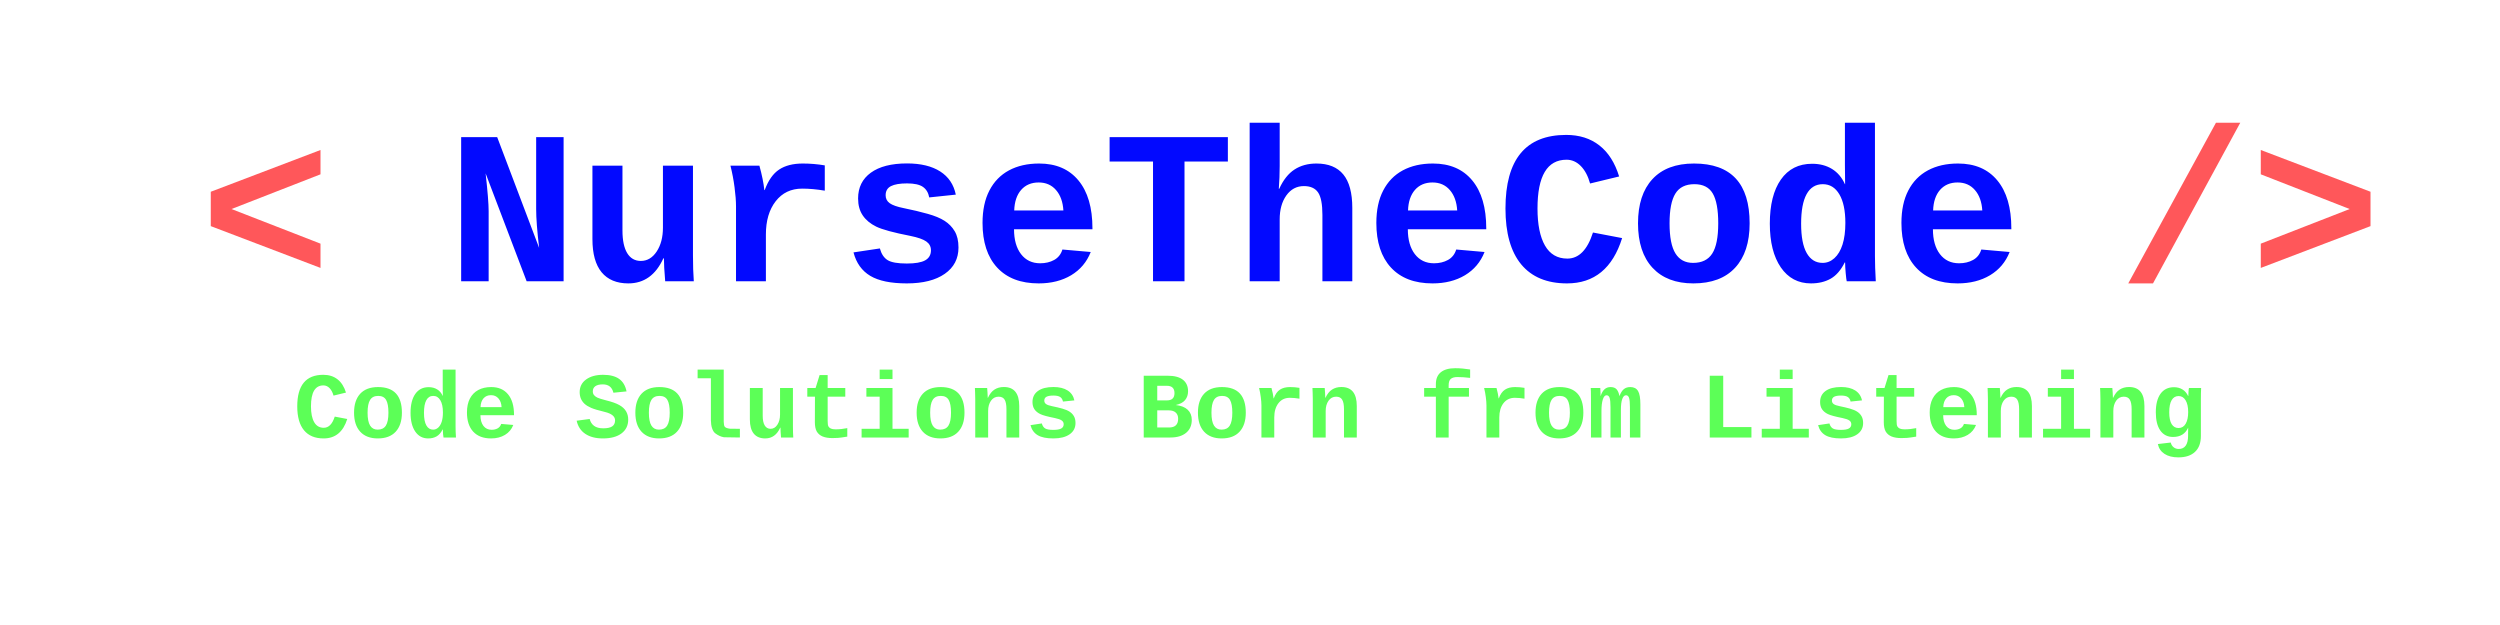
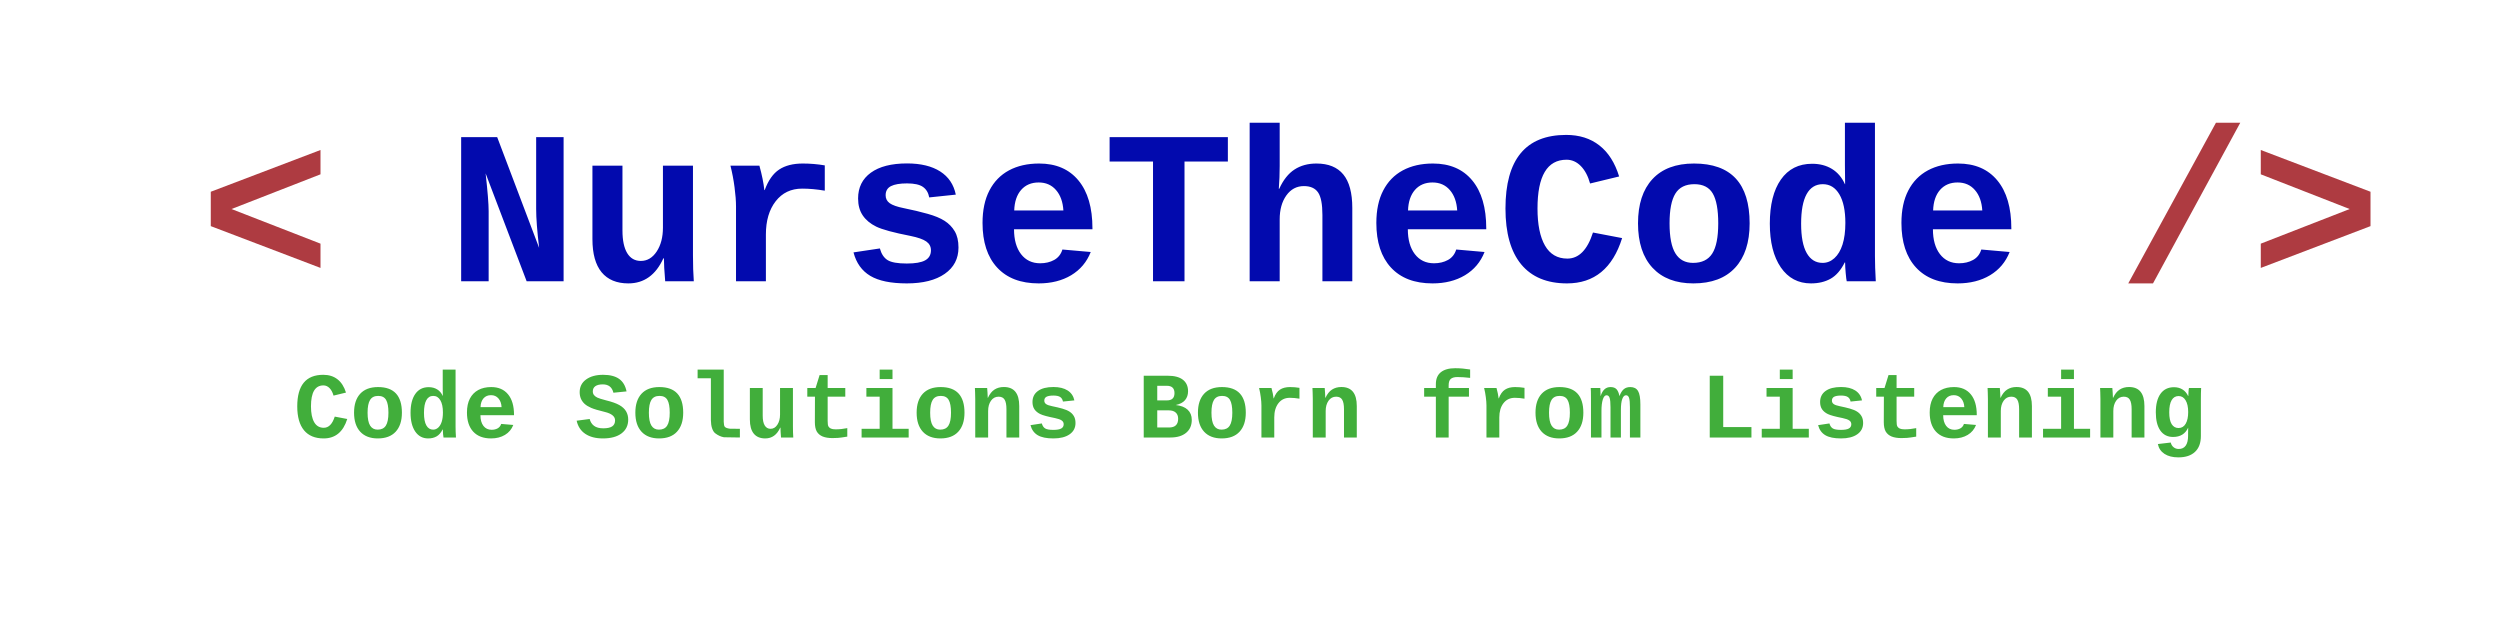
<svg xmlns="http://www.w3.org/2000/svg" width="800" height="200" viewBox="0 0 800 200">
  <style>
-         .cls-1 { fill: #0209ff; font-size: 70px; font-family: 'Courier New', monospace; text-anchor: middle; font-weight: bold;}
-         .cls-2 { fill: #ff575a; font-size: 70px; font-family: 'Courier New', monospace; text-anchor: middle; font-weight: bold;}
-         .cls-3 { fill: #5cff57; font-size: 30px; font-family: 'Courier New', monospace; text-anchor: middle; font-weight: 600;}
+         .cls-1 { fill: #020aae; font-size: 70px; font-family: 'Courier New', monospace; text-anchor: middle; font-weight: bold;}
+         .cls-2 { fill: #ae3b41; font-size: 70px; font-family: 'Courier New', monospace; text-anchor: middle; font-weight: bold;}
+         .cls-3 { fill: #41ae3b; font-size: 30px; font-family: 'Courier New', monospace; text-anchor: middle; font-weight: 600;}
    </style>
  <text class="cls-2" x="85" y="90">&lt;</text>
  <text class="cls-1" x="395" y="90">NurseTheCode</text>
  <text class="cls-2" x="720" y="90">/&gt;</text>
  <text class="cls-3" x="400" y="140">Code Solutions Born from Listening</text>
</svg>
